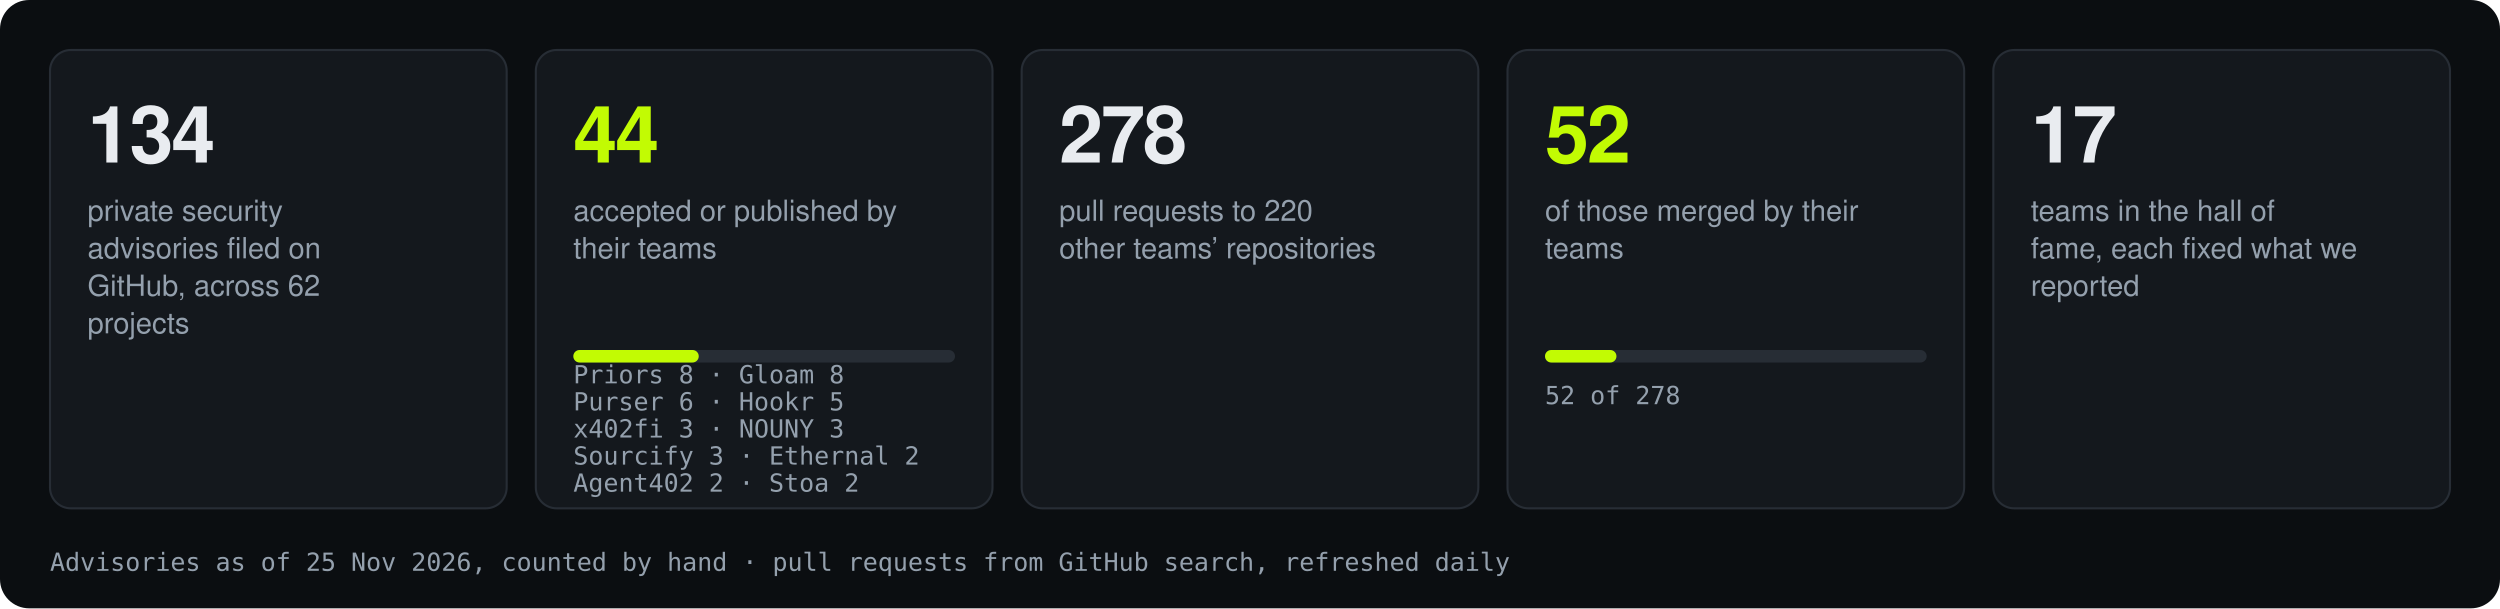
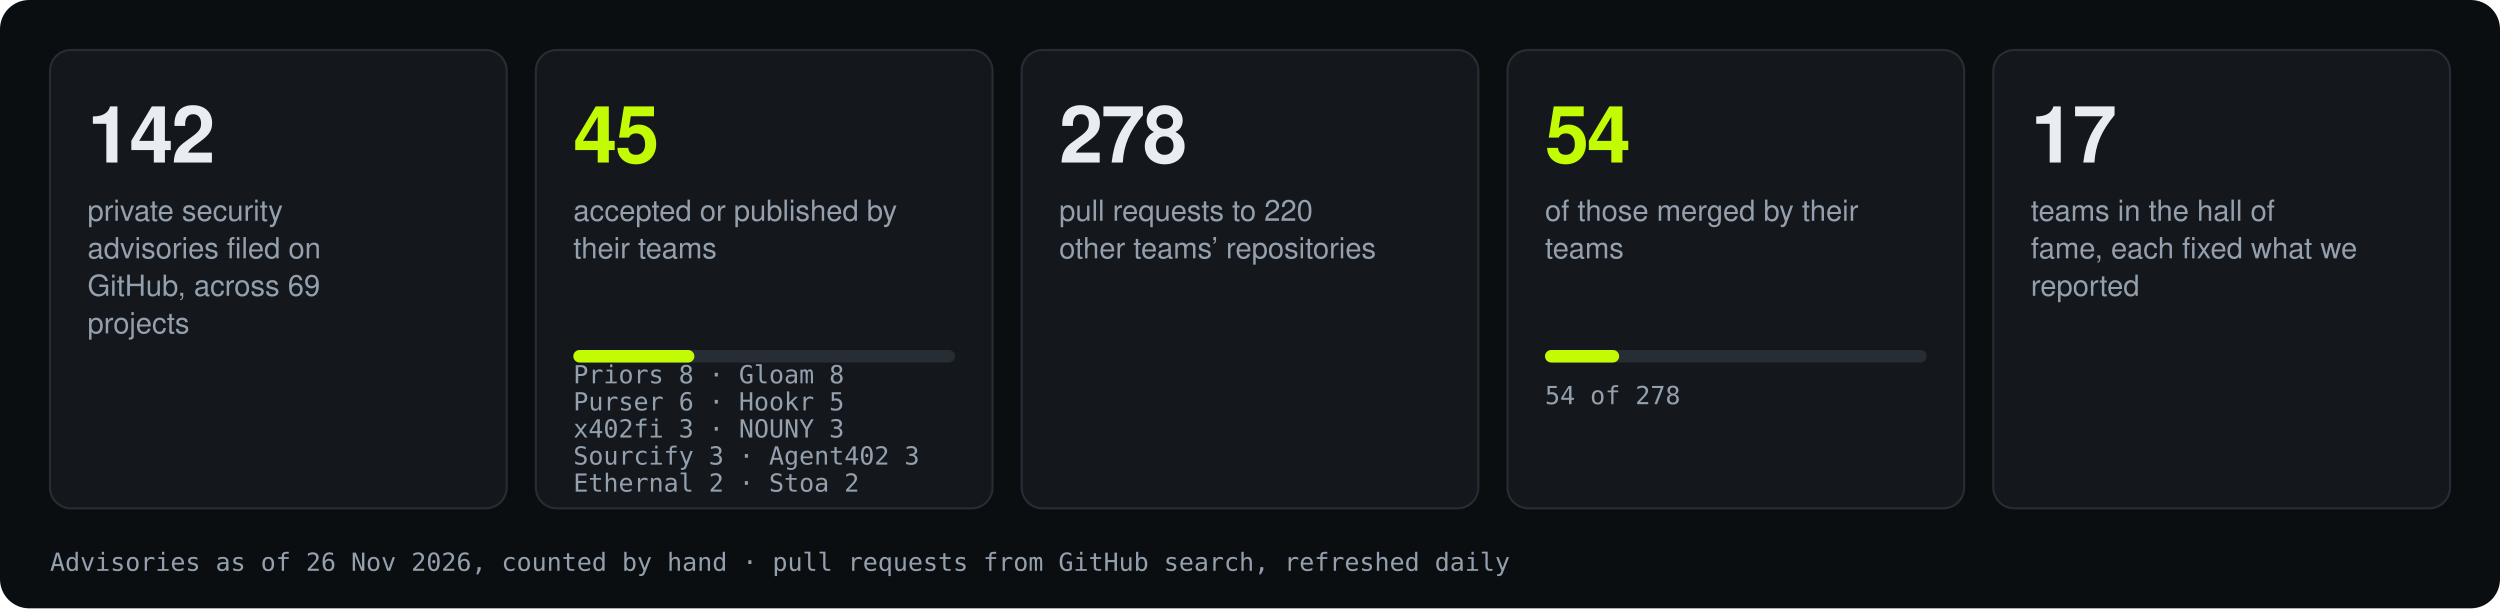
- <svg xmlns="http://www.w3.org/2000/svg" width="1200" height="292" viewBox="0 0 1200 292" role="img" aria-label="134 private security advisories filed on GitHub across 62 projects, 44 accepted or published; 278 pull requests to 220 other teams' repositories, 52 merged; 17 teams in the hall of fame">
+ <svg xmlns="http://www.w3.org/2000/svg" width="1200" height="292" viewBox="0 0 1200 292" role="img" aria-label="142 private security advisories filed on GitHub across 69 projects, 45 accepted or published; 278 pull requests to 220 other teams' repositories, 54 merged; 17 teams in the hall of fame">
  <style>.g{transform-box:fill-box;transform-origin:left;animation:grow 1.2s ease-out both}@keyframes grow{from{transform:scaleX(0)}}@media (prefers-reduced-motion: reduce){*{animation:none!important}}</style>
  <rect width="1200" height="292" rx="14" fill="#0B0E11" />
  <g>
    <rect x="24.0" y="24" width="219.2" height="220" rx="10" fill="#14181D" stroke="#272D35" />
-     <text x="42.0" y="78" font-family="-apple-system,BlinkMacSystemFont,'Segoe UI',Helvetica,Arial,sans-serif" font-size="38" font-weight="700" letter-spacing="-1" fill="#E9ECF0">134</text>
+     <text x="42.0" y="78" font-family="-apple-system,BlinkMacSystemFont,'Segoe UI',Helvetica,Arial,sans-serif" font-size="38" font-weight="700" letter-spacing="-1" fill="#E9ECF0">142</text>
    <text x="42.0" y="106" text-anchor="start" font-family="-apple-system,BlinkMacSystemFont,'Segoe UI',Helvetica,Arial,sans-serif" font-size="14" font-weight="400" fill="#94A0AD">private security</text>
    <text x="42.0" y="124" text-anchor="start" font-family="-apple-system,BlinkMacSystemFont,'Segoe UI',Helvetica,Arial,sans-serif" font-size="14" font-weight="400" fill="#94A0AD">advisories filed on</text>
-     <text x="42.0" y="142" text-anchor="start" font-family="-apple-system,BlinkMacSystemFont,'Segoe UI',Helvetica,Arial,sans-serif" font-size="14" font-weight="400" fill="#94A0AD">GitHub, across 62</text>
+     <text x="42.0" y="142" text-anchor="start" font-family="-apple-system,BlinkMacSystemFont,'Segoe UI',Helvetica,Arial,sans-serif" font-size="14" font-weight="400" fill="#94A0AD">GitHub, across 69</text>
    <text x="42.0" y="160" text-anchor="start" font-family="-apple-system,BlinkMacSystemFont,'Segoe UI',Helvetica,Arial,sans-serif" font-size="14" font-weight="400" fill="#94A0AD">projects</text>
  </g>
  <g>
    <rect x="257.2" y="24" width="219.2" height="220" rx="10" fill="#14181D" stroke="#272D35" />
-     <text x="275.2" y="78" font-family="-apple-system,BlinkMacSystemFont,'Segoe UI',Helvetica,Arial,sans-serif" font-size="38" font-weight="700" letter-spacing="-1" fill="#C2FB03">44</text>
+     <text x="275.2" y="78" font-family="-apple-system,BlinkMacSystemFont,'Segoe UI',Helvetica,Arial,sans-serif" font-size="38" font-weight="700" letter-spacing="-1" fill="#C2FB03">45</text>
    <text x="275.2" y="106" text-anchor="start" font-family="-apple-system,BlinkMacSystemFont,'Segoe UI',Helvetica,Arial,sans-serif" font-size="14" font-weight="400" fill="#94A0AD">accepted or published by</text>
    <text x="275.2" y="124" text-anchor="start" font-family="-apple-system,BlinkMacSystemFont,'Segoe UI',Helvetica,Arial,sans-serif" font-size="14" font-weight="400" fill="#94A0AD">their teams</text>
    <rect x="275.2" y="168" width="183.2" height="6" rx="3" fill="#272D35" />
-     <rect class="g" style="animation-delay:0.35s" x="275.2" y="168" width="60.2" height="6" rx="3" fill="#C2FB03" />
+     <rect class="g" style="animation-delay:0.35s" x="275.2" y="168" width="58.1" height="6" rx="3" fill="#C2FB03" />
    <text x="275.2" y="184" font-family="ui-monospace,SFMono-Regular,'SF Mono',Menlo,Consolas,monospace" font-size="12" fill="#94A0AD">Priors 8 · Gloam 8</text>
    <text x="275.2" y="197" font-family="ui-monospace,SFMono-Regular,'SF Mono',Menlo,Consolas,monospace" font-size="12" fill="#94A0AD">Purser 6 · Hookr 5</text>
    <text x="275.2" y="210" font-family="ui-monospace,SFMono-Regular,'SF Mono',Menlo,Consolas,monospace" font-size="12" fill="#94A0AD">x402fi 3 · NOUNY 3</text>
-     <text x="275.2" y="223" font-family="ui-monospace,SFMono-Regular,'SF Mono',Menlo,Consolas,monospace" font-size="12" fill="#94A0AD">Sourcify 3 · Ethernal 2</text>
-     <text x="275.2" y="236" font-family="ui-monospace,SFMono-Regular,'SF Mono',Menlo,Consolas,monospace" font-size="12" fill="#94A0AD">Agent402 2 · Stoa 2</text>
+     <text x="275.2" y="223" font-family="ui-monospace,SFMono-Regular,'SF Mono',Menlo,Consolas,monospace" font-size="12" fill="#94A0AD">Sourcify 3 · Agent402 3</text>
+     <text x="275.2" y="236" font-family="ui-monospace,SFMono-Regular,'SF Mono',Menlo,Consolas,monospace" font-size="12" fill="#94A0AD">Ethernal 2 · Stoa 2</text>
  </g>
  <g>
    <rect x="490.4" y="24" width="219.2" height="220" rx="10" fill="#14181D" stroke="#272D35" />
    <text x="508.4" y="78" font-family="-apple-system,BlinkMacSystemFont,'Segoe UI',Helvetica,Arial,sans-serif" font-size="38" font-weight="700" letter-spacing="-1" fill="#E9ECF0">278</text>
    <text x="508.4" y="106" text-anchor="start" font-family="-apple-system,BlinkMacSystemFont,'Segoe UI',Helvetica,Arial,sans-serif" font-size="14" font-weight="400" fill="#94A0AD">pull requests to 220</text>
    <text x="508.4" y="124" text-anchor="start" font-family="-apple-system,BlinkMacSystemFont,'Segoe UI',Helvetica,Arial,sans-serif" font-size="14" font-weight="400" fill="#94A0AD">other teams’ repositories</text>
  </g>
  <g>
    <rect x="723.6" y="24" width="219.2" height="220" rx="10" fill="#14181D" stroke="#272D35" />
-     <text x="741.6" y="78" font-family="-apple-system,BlinkMacSystemFont,'Segoe UI',Helvetica,Arial,sans-serif" font-size="38" font-weight="700" letter-spacing="-1" fill="#C2FB03">52</text>
+     <text x="741.6" y="78" font-family="-apple-system,BlinkMacSystemFont,'Segoe UI',Helvetica,Arial,sans-serif" font-size="38" font-weight="700" letter-spacing="-1" fill="#C2FB03">54</text>
    <text x="741.6" y="106" text-anchor="start" font-family="-apple-system,BlinkMacSystemFont,'Segoe UI',Helvetica,Arial,sans-serif" font-size="14" font-weight="400" fill="#94A0AD">of those merged by their</text>
    <text x="741.6" y="124" text-anchor="start" font-family="-apple-system,BlinkMacSystemFont,'Segoe UI',Helvetica,Arial,sans-serif" font-size="14" font-weight="400" fill="#94A0AD">teams</text>
    <rect x="741.6" y="168" width="183.2" height="6" rx="3" fill="#272D35" />
-     <rect class="g" style="animation-delay:0.65s" x="741.6" y="168" width="34.3" height="6" rx="3" fill="#C2FB03" />
-     <text x="741.6" y="194" font-family="ui-monospace,SFMono-Regular,'SF Mono',Menlo,Consolas,monospace" font-size="12" fill="#94A0AD">52 of 278</text>
+     <rect class="g" style="animation-delay:0.65s" x="741.6" y="168" width="35.6" height="6" rx="3" fill="#C2FB03" />
+     <text x="741.6" y="194" font-family="ui-monospace,SFMono-Regular,'SF Mono',Menlo,Consolas,monospace" font-size="12" fill="#94A0AD">54 of 278</text>
  </g>
  <g>
    <rect x="956.8" y="24" width="219.2" height="220" rx="10" fill="#14181D" stroke="#272D35" />
    <text x="974.8" y="78" font-family="-apple-system,BlinkMacSystemFont,'Segoe UI',Helvetica,Arial,sans-serif" font-size="38" font-weight="700" letter-spacing="-1" fill="#E9ECF0">17</text>
    <text x="974.8" y="106" text-anchor="start" font-family="-apple-system,BlinkMacSystemFont,'Segoe UI',Helvetica,Arial,sans-serif" font-size="14" font-weight="400" fill="#94A0AD">teams in the hall of</text>
    <text x="974.8" y="124" text-anchor="start" font-family="-apple-system,BlinkMacSystemFont,'Segoe UI',Helvetica,Arial,sans-serif" font-size="14" font-weight="400" fill="#94A0AD">fame, each fixed what we</text>
    <text x="974.8" y="142" text-anchor="start" font-family="-apple-system,BlinkMacSystemFont,'Segoe UI',Helvetica,Arial,sans-serif" font-size="14" font-weight="400" fill="#94A0AD">reported</text>
  </g>
-   <text x="24" y="274" font-family="ui-monospace,SFMono-Regular,'SF Mono',Menlo,Consolas,monospace" font-size="12" fill="#94A0AD">Advisories as of 25 Nov 2026, counted by hand · pull requests from GitHub search, refreshed daily</text>
+   <text x="24" y="274" font-family="ui-monospace,SFMono-Regular,'SF Mono',Menlo,Consolas,monospace" font-size="12" fill="#94A0AD">Advisories as of 26 Nov 2026, counted by hand · pull requests from GitHub search, refreshed daily</text>
</svg>
